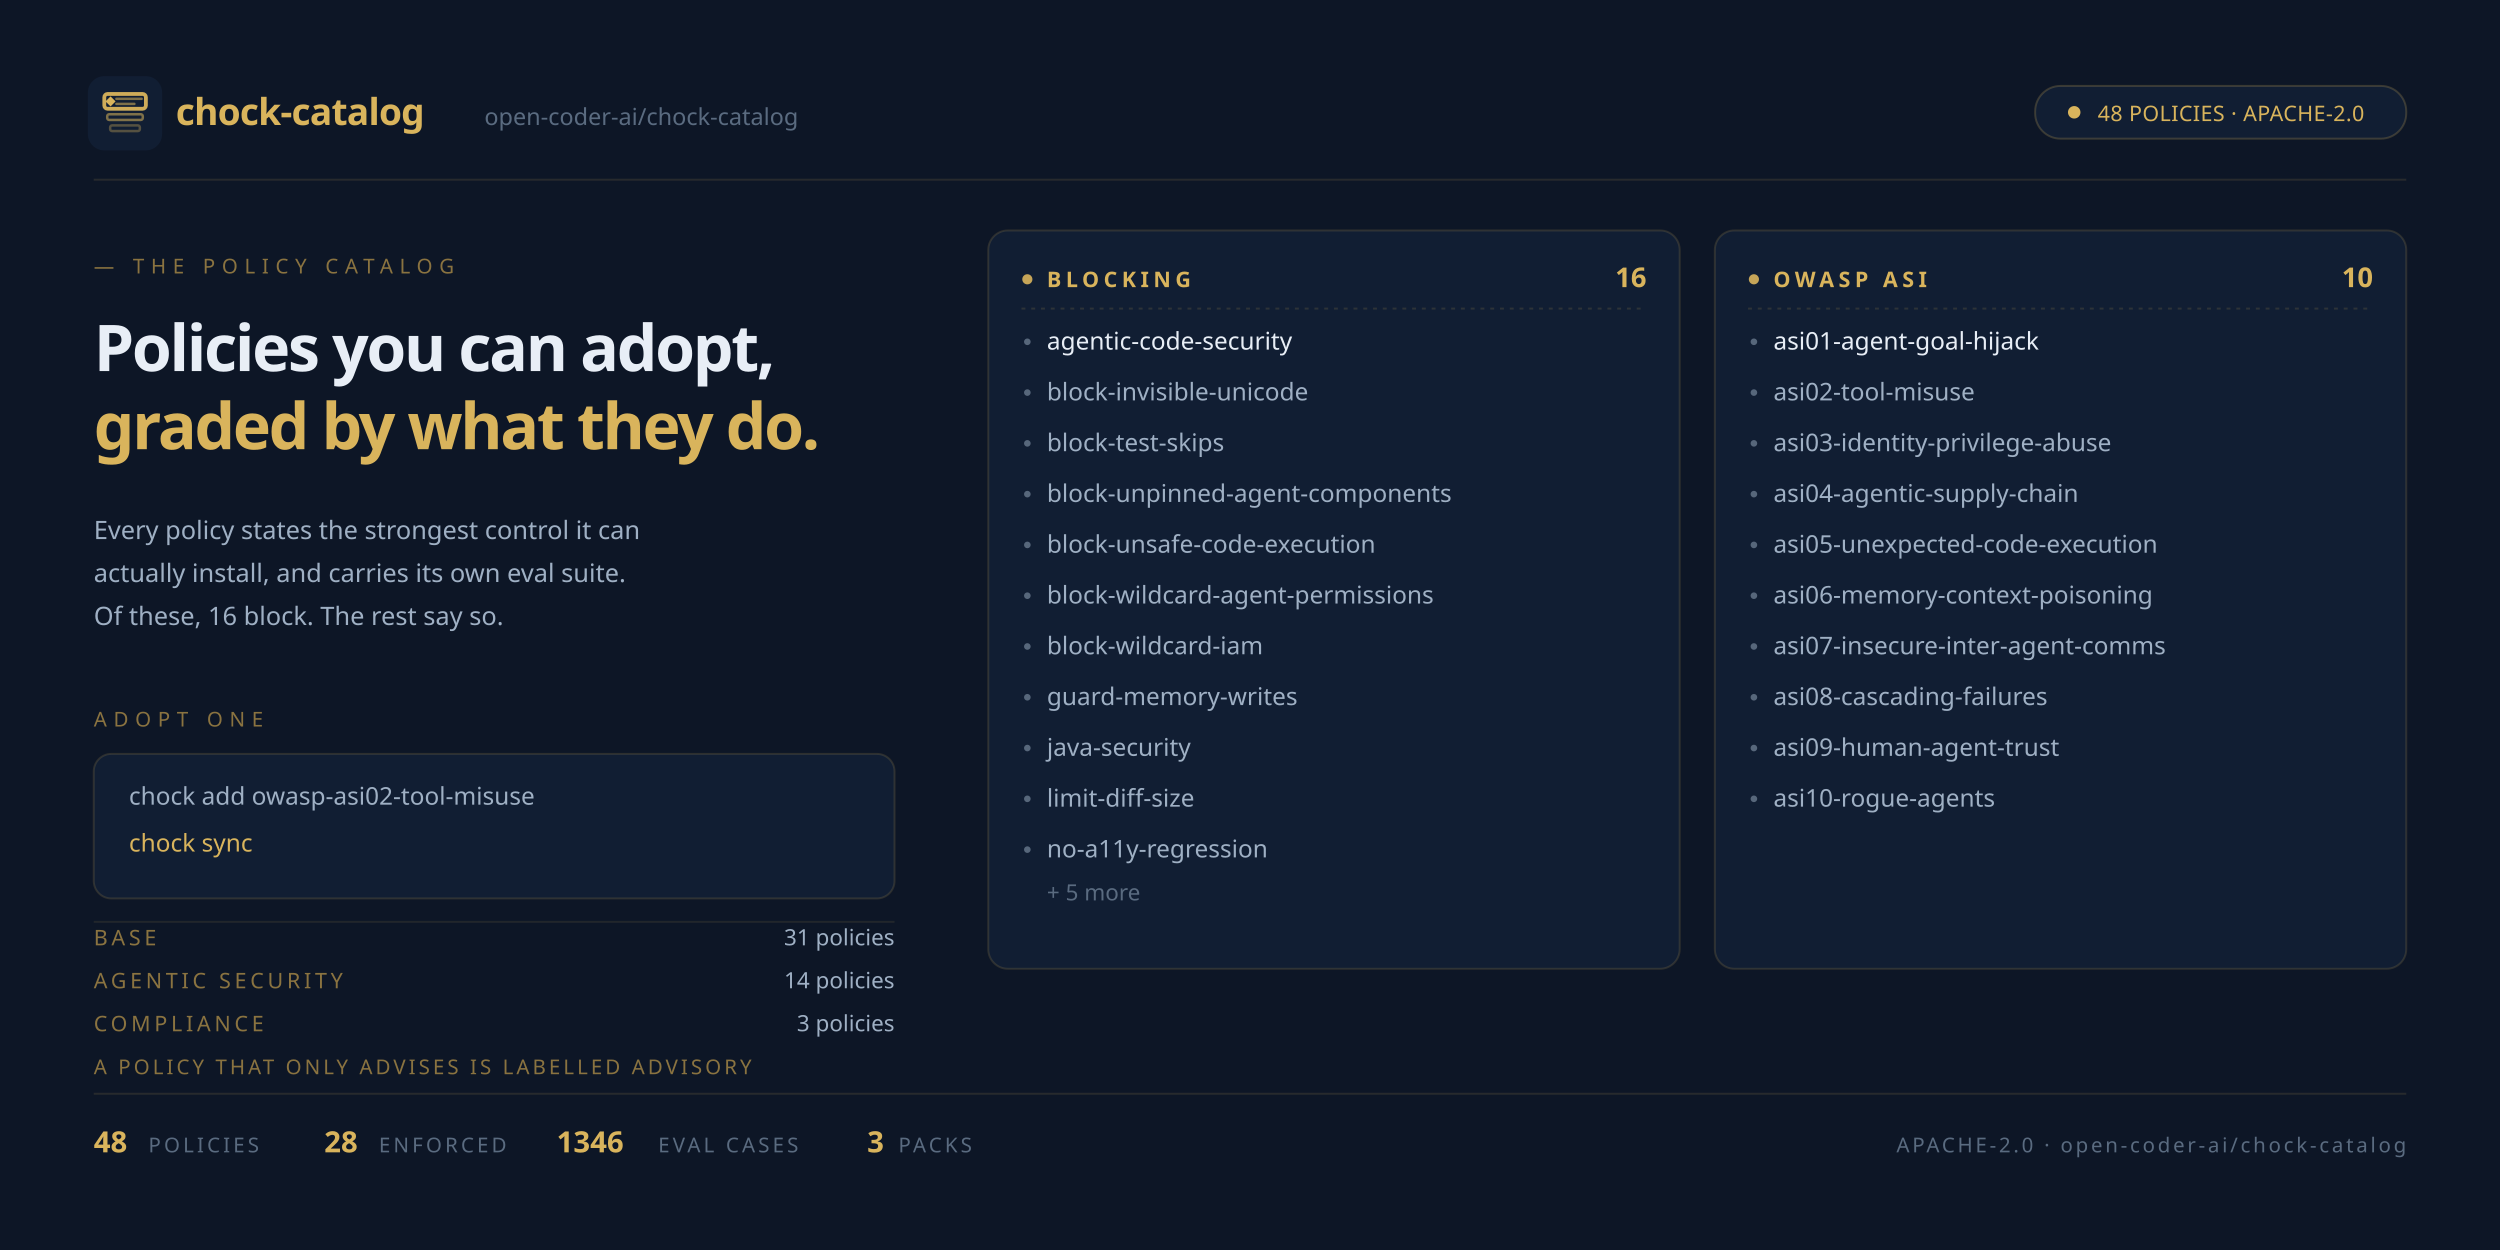
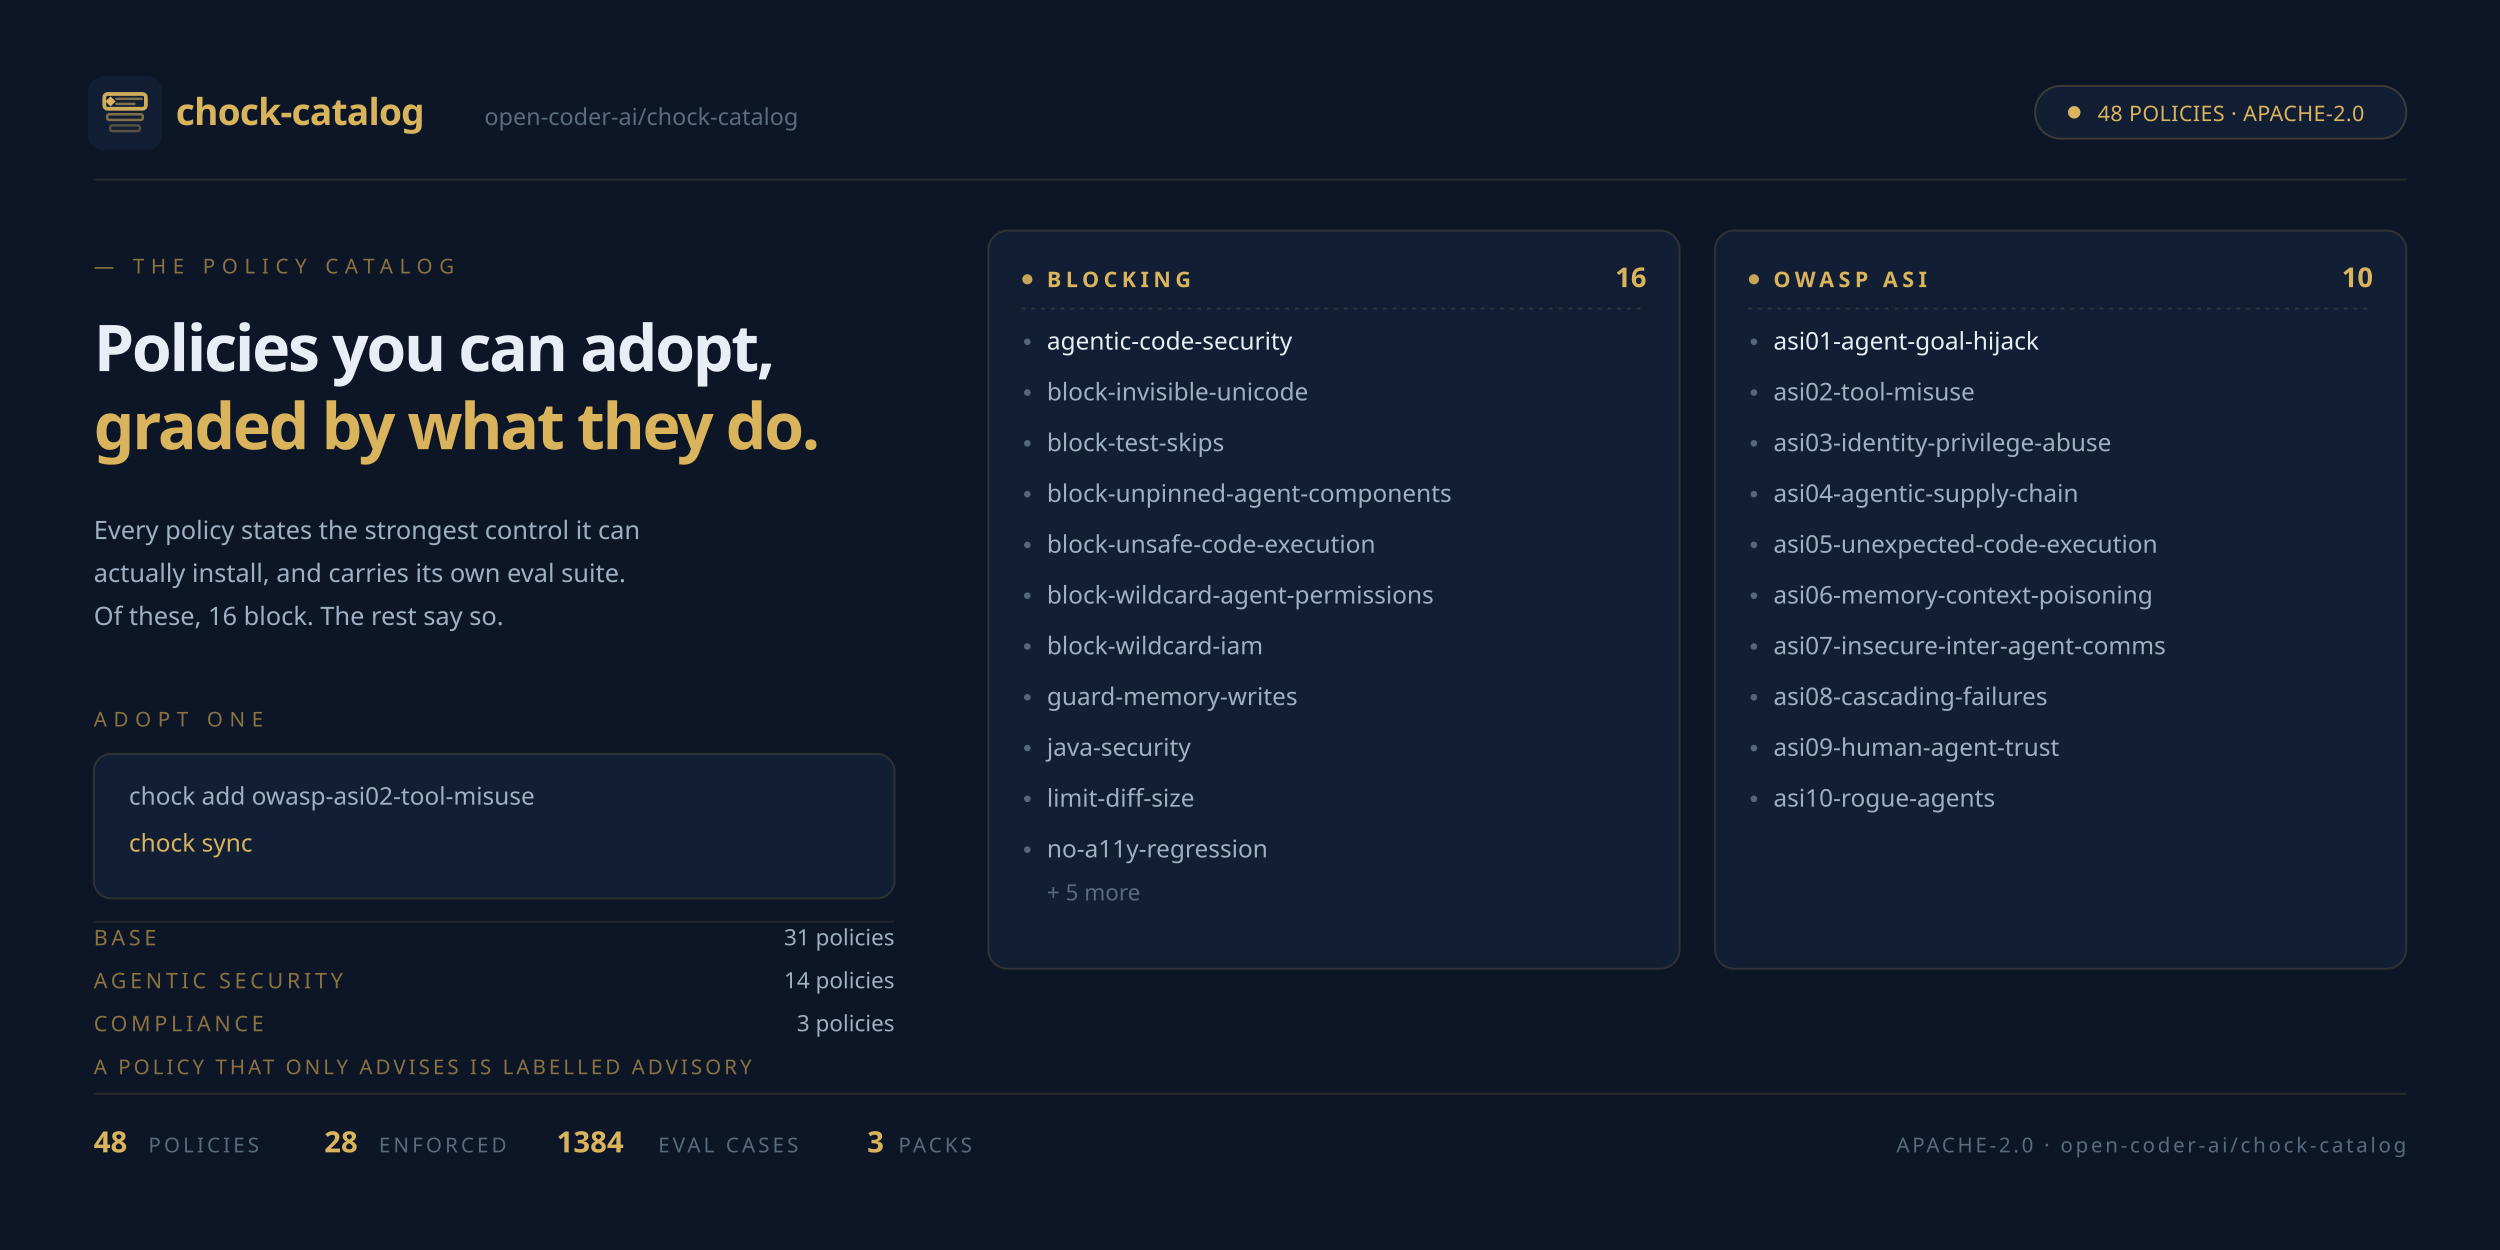
- <svg xmlns="http://www.w3.org/2000/svg" width="1280" height="640" viewBox="0 0 1280 640" role="img" aria-label="chock-catalog — the policy catalog for chock: policies you can adopt, graded by what they actually enforce. 48 policies across 3 packs (agentic-security 14, base 31, compliance 3); 28 enforced (19 at commit, 9 at pre-tool-use) and 20 advisory; 1346 eval cases. The 16 blocking policies: agentic-code-security, block-invisible-unicode, block-test-skips, block-unpinned-agent-components, block-unsafe-code-execution, block-wildcard-agent-permissions, block-wildcard-iam, guard-memory-writes, java-security, limit-diff-size, no-a11y-regression, pin-github-actions, protect-main-branch, protect-test-integrity, scan-secrets, verify-dependency-exists. Full OWASP Agentic Security Initiative top ten coverage, ASI01 through ASI10. Apache-2.0.">
+ <svg xmlns="http://www.w3.org/2000/svg" width="1280" height="640" viewBox="0 0 1280 640" role="img" aria-label="chock-catalog — the policy catalog for chock: policies you can adopt, graded by what they actually enforce. 48 policies across 3 packs (agentic-security 14, base 31, compliance 3); 28 enforced (19 at commit, 9 at pre-tool-use) and 20 advisory; 1384 eval cases. The 16 blocking policies: agentic-code-security, block-invisible-unicode, block-test-skips, block-unpinned-agent-components, block-unsafe-code-execution, block-wildcard-agent-permissions, block-wildcard-iam, guard-memory-writes, java-security, limit-diff-size, no-a11y-regression, pin-github-actions, protect-main-branch, protect-test-integrity, scan-secrets, verify-dependency-exists. Full OWASP Agentic Security Initiative top ten coverage, ASI01 through ASI10. Apache-2.0.">
  <rect width="1280" height="640" fill="#0D1626" />
  <rect x="45.0" y="39.0" width="38" height="38" rx="8.4" fill="#111E33" />
  <rect x="56.4" y="64.2" width="15.2" height="2.9" rx="1.0" fill="none" stroke="#D9B45C" stroke-width="1.29" stroke-opacity="0.34" />
  <rect x="54.9" y="58.5" width="18.2" height="2.9" rx="1.0" fill="none" stroke="#D9B45C" stroke-width="1.29" stroke-opacity="0.55" />
  <rect x="53.4" y="48.1" width="21.3" height="7.6" rx="1.7" fill="none" stroke="#D9B45C" stroke-width="1.94" stroke-opacity="0.95" />
  <rect x="54.77" y="50.10" width="3.65" height="3.65" transform="rotate(45 56.59 51.92)" fill="#D9B45C" />
  <line x1="59.6" y1="50.6" x2="72.5" y2="50.6" stroke="#D9B45C" stroke-width="1.29" stroke-opacity="0.55" stroke-linecap="round" />
  <line x1="59.6" y1="53.2" x2="68.8" y2="53.2" stroke="#D9B45C" stroke-width="1.29" stroke-opacity="0.55" stroke-linecap="round" />
  <text x="90" y="64" font-family="Geist Mono" font-size="19" font-weight="700" letter-spacing="-0.4" fill="#D9B45C">chock-catalog</text>
  <text x="248" y="64" font-family="Geist Mono" font-size="12" fill="#5A6B80">open-coder-ai/chock-catalog</text>
  <rect x="1042" y="44" width="190" height="27" rx="13" fill="#111E33" stroke="#D9B45C" stroke-opacity="0.22" />
  <circle cx="1062" cy="57.5" r="3.2" fill="#D9B45C" />
  <text x="1074" y="62" font-family="Geist Mono" font-size="11" letter-spacing="0.2" fill="#D9B45C">48 POLICIES · APACHE-2.0</text>
  <line x1="48" y1="92" x2="1232" y2="92" stroke="#D9B45C" stroke-opacity="0.13" stroke-width="1" />
  <text x="48" y="140" font-family="Geist Mono" font-size="10.5" letter-spacing="3.4" fill="#8A7340">— THE POLICY CATALOG</text>
  <text x="48" y="190" font-family="Geist Mono" font-size="33" font-weight="700" letter-spacing="-1.2" fill="#E8EEF6">Policies you can adopt,</text>
  <text x="48" y="230" font-family="Geist Mono" font-size="33" font-weight="700" letter-spacing="-1.2" fill="#D9B45C">graded by what they do.</text>
  <text x="48" y="276" font-family="Geist Mono" font-size="13" fill="#9FB0C4">Every policy states the strongest control it can</text>
  <text x="48" y="298" font-family="Geist Mono" font-size="13" fill="#9FB0C4">actually install, and carries its own eval suite.</text>
  <text x="48" y="320" font-family="Geist Mono" font-size="13" fill="#9FB0C4">Of these, 16 block. The rest say so.</text>
  <text x="48" y="372" font-family="Geist Mono" font-size="10.5" letter-spacing="3.4" fill="#8A7340">ADOPT ONE</text>
  <rect x="48" y="386" width="410" height="74" rx="9" fill="#111E33" stroke="#D9B45C" stroke-opacity="0.16" />
  <text x="66" y="412" font-family="Geist Mono" font-size="12.5" fill="#9FB0C4">chock add owasp-asi02-tool-misuse</text>
  <text x="66" y="436" font-family="Geist Mono" font-size="12.5" fill="#D9B45C">chock sync</text>
  <line x1="48" y1="472" x2="458" y2="472" stroke="#D9B45C" stroke-opacity="0.10" stroke-width="1" />
  <text x="48" y="484" font-family="Geist Mono" font-size="11" letter-spacing="1.9" fill="#8A7340">BASE</text>
  <text x="458" y="484" font-family="Geist Mono" font-size="11.5" text-anchor="end" fill="#9FB0C4">31 policies</text>
  <text x="48" y="506" font-family="Geist Mono" font-size="11" letter-spacing="1.9" fill="#8A7340">AGENTIC SECURITY</text>
  <text x="458" y="506" font-family="Geist Mono" font-size="11.5" text-anchor="end" fill="#9FB0C4">14 policies</text>
  <text x="48" y="528" font-family="Geist Mono" font-size="11" letter-spacing="1.9" fill="#8A7340">COMPLIANCE</text>
  <text x="458" y="528" font-family="Geist Mono" font-size="11.5" text-anchor="end" fill="#9FB0C4">3 policies</text>
  <text x="48" y="550" font-family="Geist Mono" font-size="10.5" letter-spacing="1.55" fill="#8A7340">A POLICY THAT ONLY ADVISES IS LABELLED ADVISORY</text>
  <rect x="506" y="118" width="354" height="378" rx="10" fill="#111E33" stroke="#D9B45C" stroke-opacity="0.16" stroke-width="1" />
  <circle cx="526" cy="143" r="2.6" fill="#D9B45C" fill-opacity="0.9" />
  <text x="536" y="147" font-family="Geist Mono" font-size="11" font-weight="700" letter-spacing="2.3" fill="#D9B45C">BLOCKING</text>
  <text x="843" y="147" font-family="Geist Mono" font-size="14" font-weight="700" text-anchor="end" fill="#D9B45C">16</text>
  <line x1="523" y1="158" x2="843" y2="158" stroke="#D9B45C" stroke-opacity="0.14" stroke-width="1" stroke-dasharray="2 3" />
  <circle cx="526" cy="175" r="1.7" fill="#9FB0C4" fill-opacity="0.5" />
  <text x="536" y="179" font-family="Geist Mono" font-size="12.5" fill="#E8EEF6">agentic-code-security</text>
  <circle cx="526" cy="201" r="1.7" fill="#9FB0C4" fill-opacity="0.5" />
  <text x="536" y="205" font-family="Geist Mono" font-size="12.5" fill="#9FB0C4">block-invisible-unicode</text>
  <circle cx="526" cy="227" r="1.7" fill="#9FB0C4" fill-opacity="0.5" />
  <text x="536" y="231" font-family="Geist Mono" font-size="12.5" fill="#9FB0C4">block-test-skips</text>
  <circle cx="526" cy="253" r="1.7" fill="#9FB0C4" fill-opacity="0.5" />
  <text x="536" y="257" font-family="Geist Mono" font-size="12.5" fill="#9FB0C4">block-unpinned-agent-components</text>
  <circle cx="526" cy="279" r="1.7" fill="#9FB0C4" fill-opacity="0.5" />
  <text x="536" y="283" font-family="Geist Mono" font-size="12.5" fill="#9FB0C4">block-unsafe-code-execution</text>
  <circle cx="526" cy="305" r="1.7" fill="#9FB0C4" fill-opacity="0.5" />
  <text x="536" y="309" font-family="Geist Mono" font-size="12.5" fill="#9FB0C4">block-wildcard-agent-permissions</text>
  <circle cx="526" cy="331" r="1.7" fill="#9FB0C4" fill-opacity="0.5" />
  <text x="536" y="335" font-family="Geist Mono" font-size="12.5" fill="#9FB0C4">block-wildcard-iam</text>
  <circle cx="526" cy="357" r="1.7" fill="#9FB0C4" fill-opacity="0.5" />
  <text x="536" y="361" font-family="Geist Mono" font-size="12.5" fill="#9FB0C4">guard-memory-writes</text>
  <circle cx="526" cy="383" r="1.7" fill="#9FB0C4" fill-opacity="0.5" />
  <text x="536" y="387" font-family="Geist Mono" font-size="12.5" fill="#9FB0C4">java-security</text>
  <circle cx="526" cy="409" r="1.7" fill="#9FB0C4" fill-opacity="0.5" />
  <text x="536" y="413" font-family="Geist Mono" font-size="12.5" fill="#9FB0C4">limit-diff-size</text>
  <circle cx="526" cy="435" r="1.7" fill="#9FB0C4" fill-opacity="0.5" />
  <text x="536" y="439" font-family="Geist Mono" font-size="12.5" fill="#9FB0C4">no-a11y-regression</text>
  <text x="536" y="461" font-family="Geist Mono" font-size="11.5" fill="#5A6B80">+ 5 more</text>
  <rect x="878" y="118" width="354" height="378" rx="10" fill="#111E33" stroke="#D9B45C" stroke-opacity="0.16" stroke-width="1" />
  <circle cx="898" cy="143" r="2.6" fill="#D9B45C" fill-opacity="0.9" />
  <text x="908" y="147" font-family="Geist Mono" font-size="11" font-weight="700" letter-spacing="2.3" fill="#D9B45C">OWASP ASI</text>
  <text x="1215" y="147" font-family="Geist Mono" font-size="14" font-weight="700" text-anchor="end" fill="#D9B45C">10</text>
  <line x1="895" y1="158" x2="1215" y2="158" stroke="#D9B45C" stroke-opacity="0.14" stroke-width="1" stroke-dasharray="2 3" />
  <circle cx="898" cy="175" r="1.7" fill="#9FB0C4" fill-opacity="0.5" />
  <text x="908" y="179" font-family="Geist Mono" font-size="12.5" fill="#E8EEF6">asi01-agent-goal-hijack</text>
  <circle cx="898" cy="201" r="1.7" fill="#9FB0C4" fill-opacity="0.5" />
  <text x="908" y="205" font-family="Geist Mono" font-size="12.5" fill="#9FB0C4">asi02-tool-misuse</text>
  <circle cx="898" cy="227" r="1.7" fill="#9FB0C4" fill-opacity="0.5" />
  <text x="908" y="231" font-family="Geist Mono" font-size="12.5" fill="#9FB0C4">asi03-identity-privilege-abuse</text>
  <circle cx="898" cy="253" r="1.7" fill="#9FB0C4" fill-opacity="0.5" />
  <text x="908" y="257" font-family="Geist Mono" font-size="12.5" fill="#9FB0C4">asi04-agentic-supply-chain</text>
  <circle cx="898" cy="279" r="1.7" fill="#9FB0C4" fill-opacity="0.5" />
  <text x="908" y="283" font-family="Geist Mono" font-size="12.5" fill="#9FB0C4">asi05-unexpected-code-execution</text>
  <circle cx="898" cy="305" r="1.7" fill="#9FB0C4" fill-opacity="0.5" />
  <text x="908" y="309" font-family="Geist Mono" font-size="12.5" fill="#9FB0C4">asi06-memory-context-poisoning</text>
  <circle cx="898" cy="331" r="1.7" fill="#9FB0C4" fill-opacity="0.5" />
  <text x="908" y="335" font-family="Geist Mono" font-size="12.5" fill="#9FB0C4">asi07-insecure-inter-agent-comms</text>
  <circle cx="898" cy="357" r="1.7" fill="#9FB0C4" fill-opacity="0.5" />
  <text x="908" y="361" font-family="Geist Mono" font-size="12.5" fill="#9FB0C4">asi08-cascading-failures</text>
  <circle cx="898" cy="383" r="1.7" fill="#9FB0C4" fill-opacity="0.5" />
  <text x="908" y="387" font-family="Geist Mono" font-size="12.5" fill="#9FB0C4">asi09-human-agent-trust</text>
  <circle cx="898" cy="409" r="1.7" fill="#9FB0C4" fill-opacity="0.5" />
  <text x="908" y="413" font-family="Geist Mono" font-size="12.5" fill="#9FB0C4">asi10-rogue-agents</text>
  <line x1="48" y1="560" x2="1232" y2="560" stroke="#D9B45C" stroke-opacity="0.13" stroke-width="1" />
  <text x="48" y="590" font-family="Geist Mono" font-size="15" font-weight="700" fill="#D9B45C">48</text>
  <text x="76" y="590" font-family="Geist Mono" font-size="10.5" letter-spacing="1.6" fill="#5A6B80">POLICIES</text>
  <text x="166" y="590" font-family="Geist Mono" font-size="15" font-weight="700" fill="#D9B45C">28</text>
  <text x="194" y="590" font-family="Geist Mono" font-size="10.5" letter-spacing="1.6" fill="#5A6B80">ENFORCED</text>
-   <text x="285" y="590" font-family="Geist Mono" font-size="15" font-weight="700" fill="#D9B45C">1346</text>
+   <text x="285" y="590" font-family="Geist Mono" font-size="15" font-weight="700" fill="#D9B45C">1384</text>
  <text x="337" y="590" font-family="Geist Mono" font-size="10.5" letter-spacing="1.6" fill="#5A6B80">EVAL CASES</text>
  <text x="444" y="590" font-family="Geist Mono" font-size="15" font-weight="700" fill="#D9B45C">3</text>
  <text x="460" y="590" font-family="Geist Mono" font-size="10.5" letter-spacing="1.6" fill="#5A6B80">PACKS</text>
  <text x="1232" y="590" font-family="Geist Mono" font-size="10.5" letter-spacing="1.4" text-anchor="end" fill="#5A6B80">APACHE-2.0 · open-coder-ai/chock-catalog</text>
</svg>
